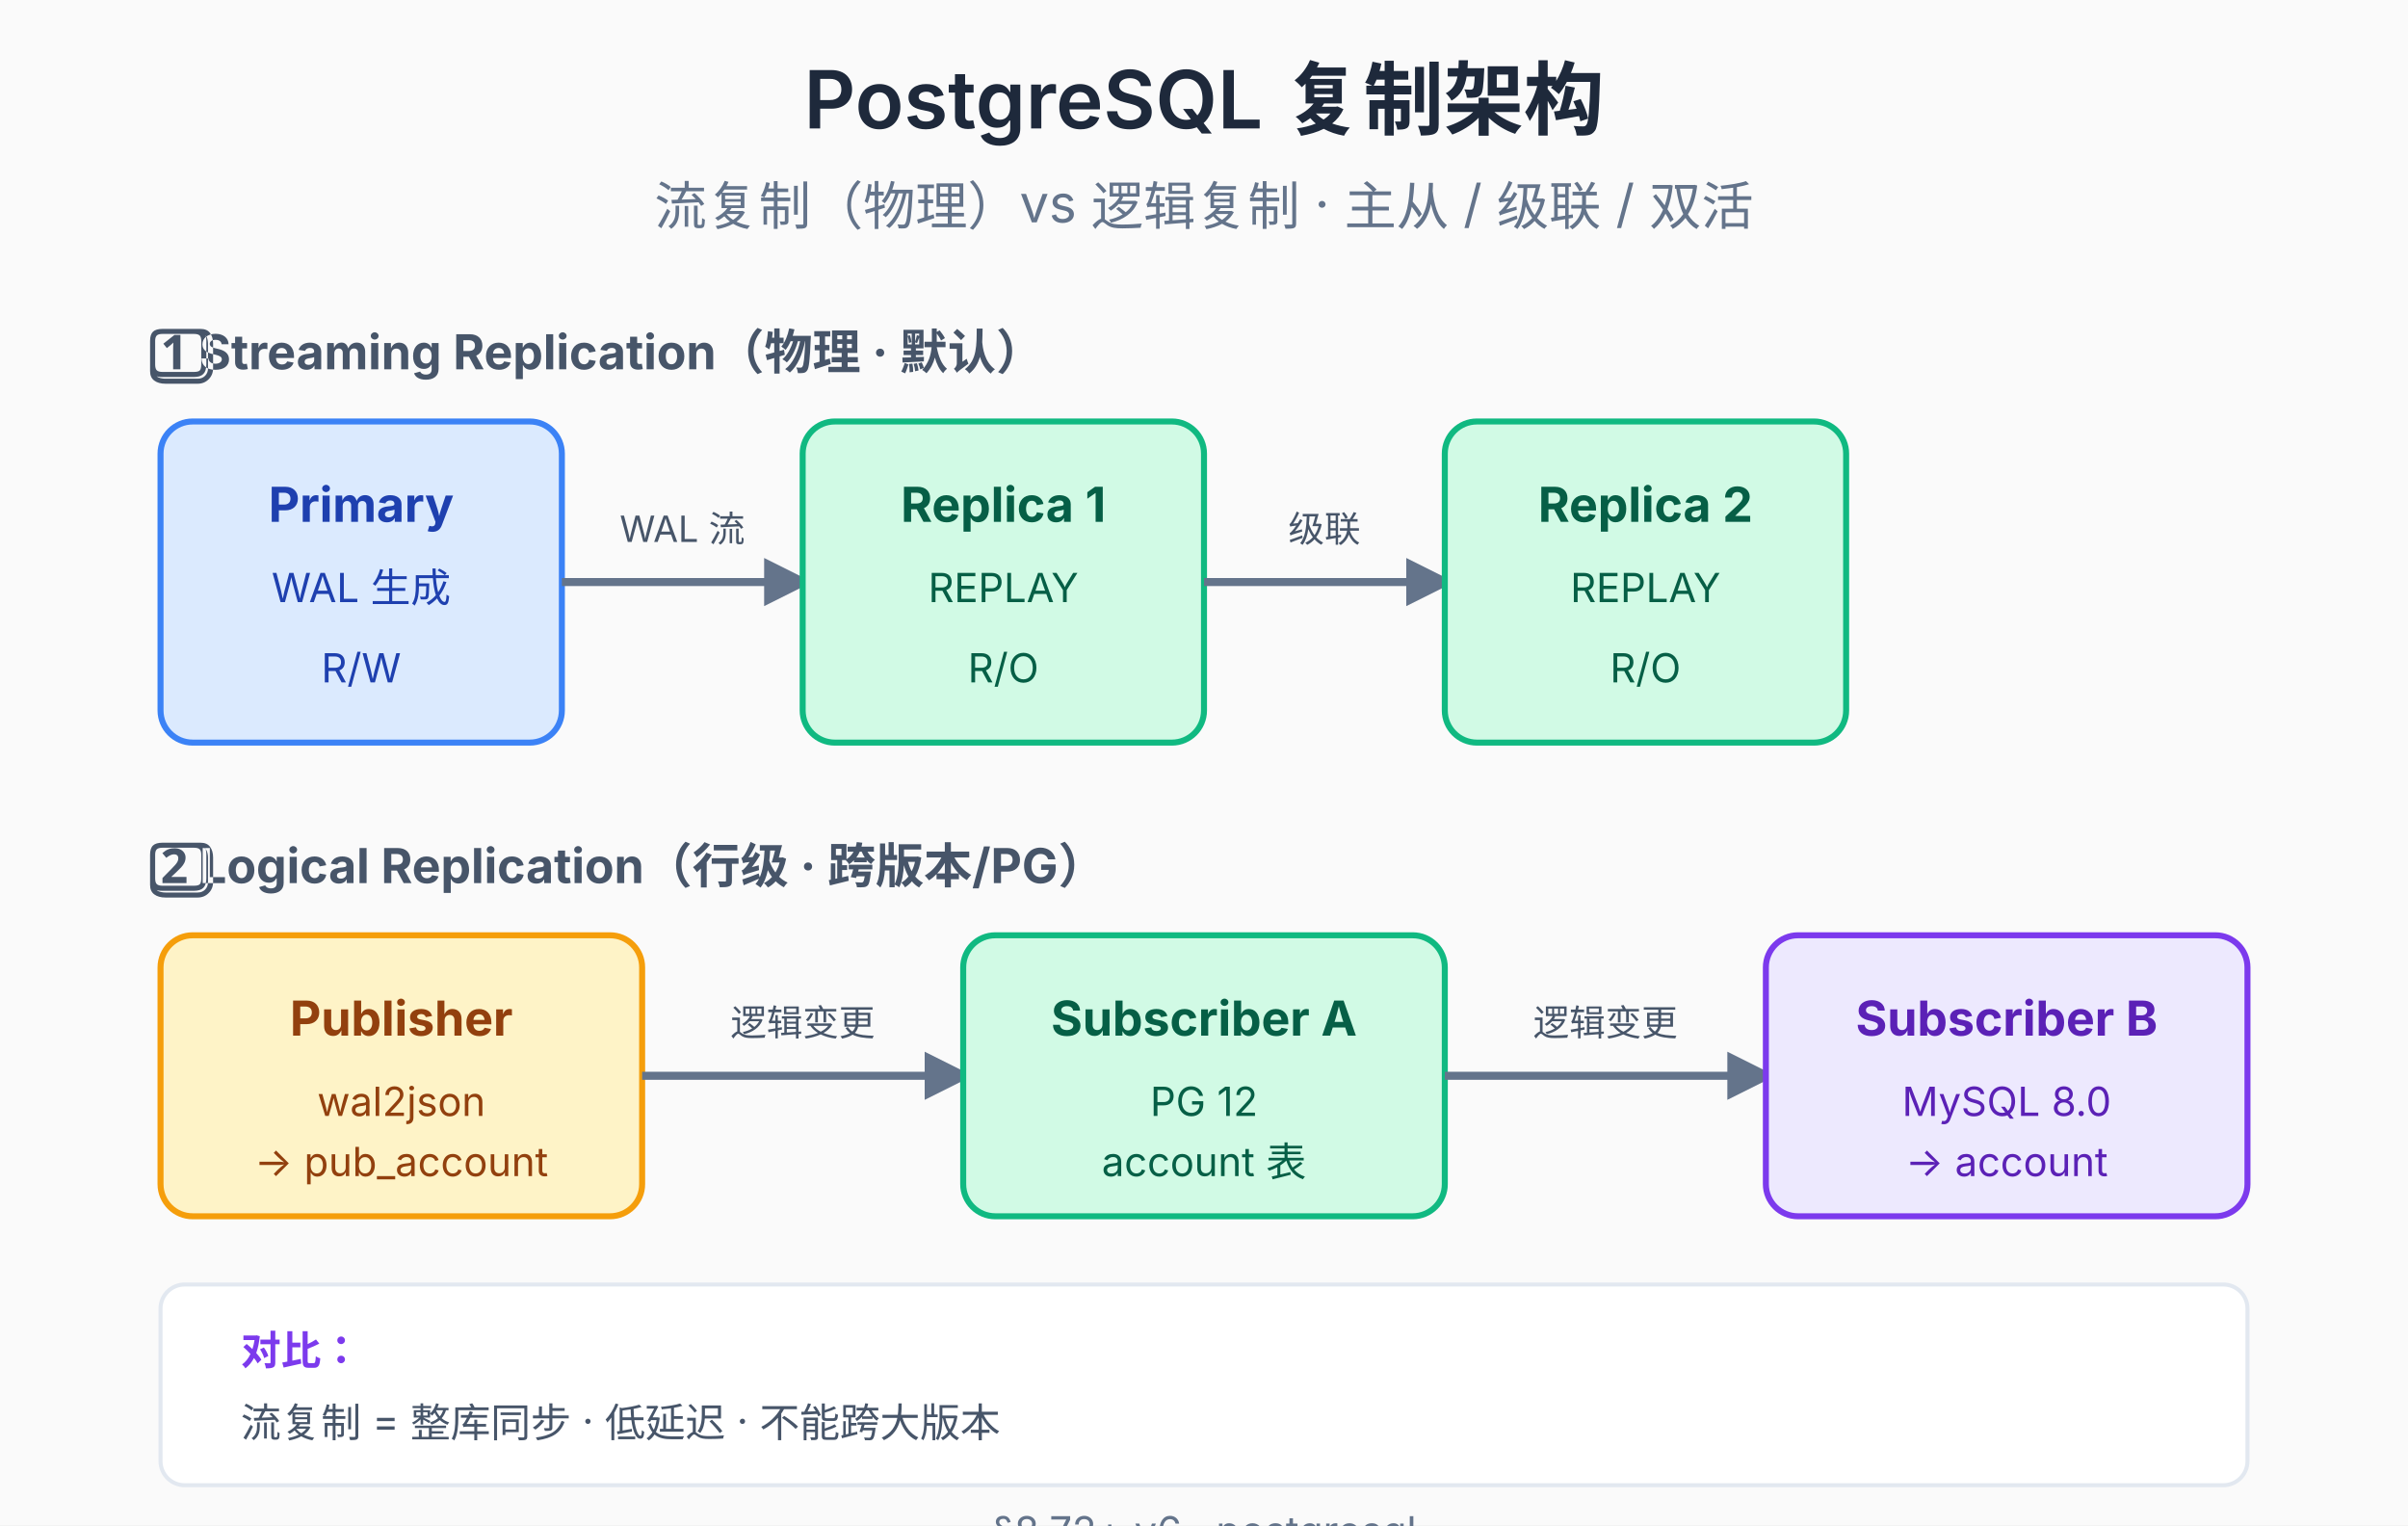
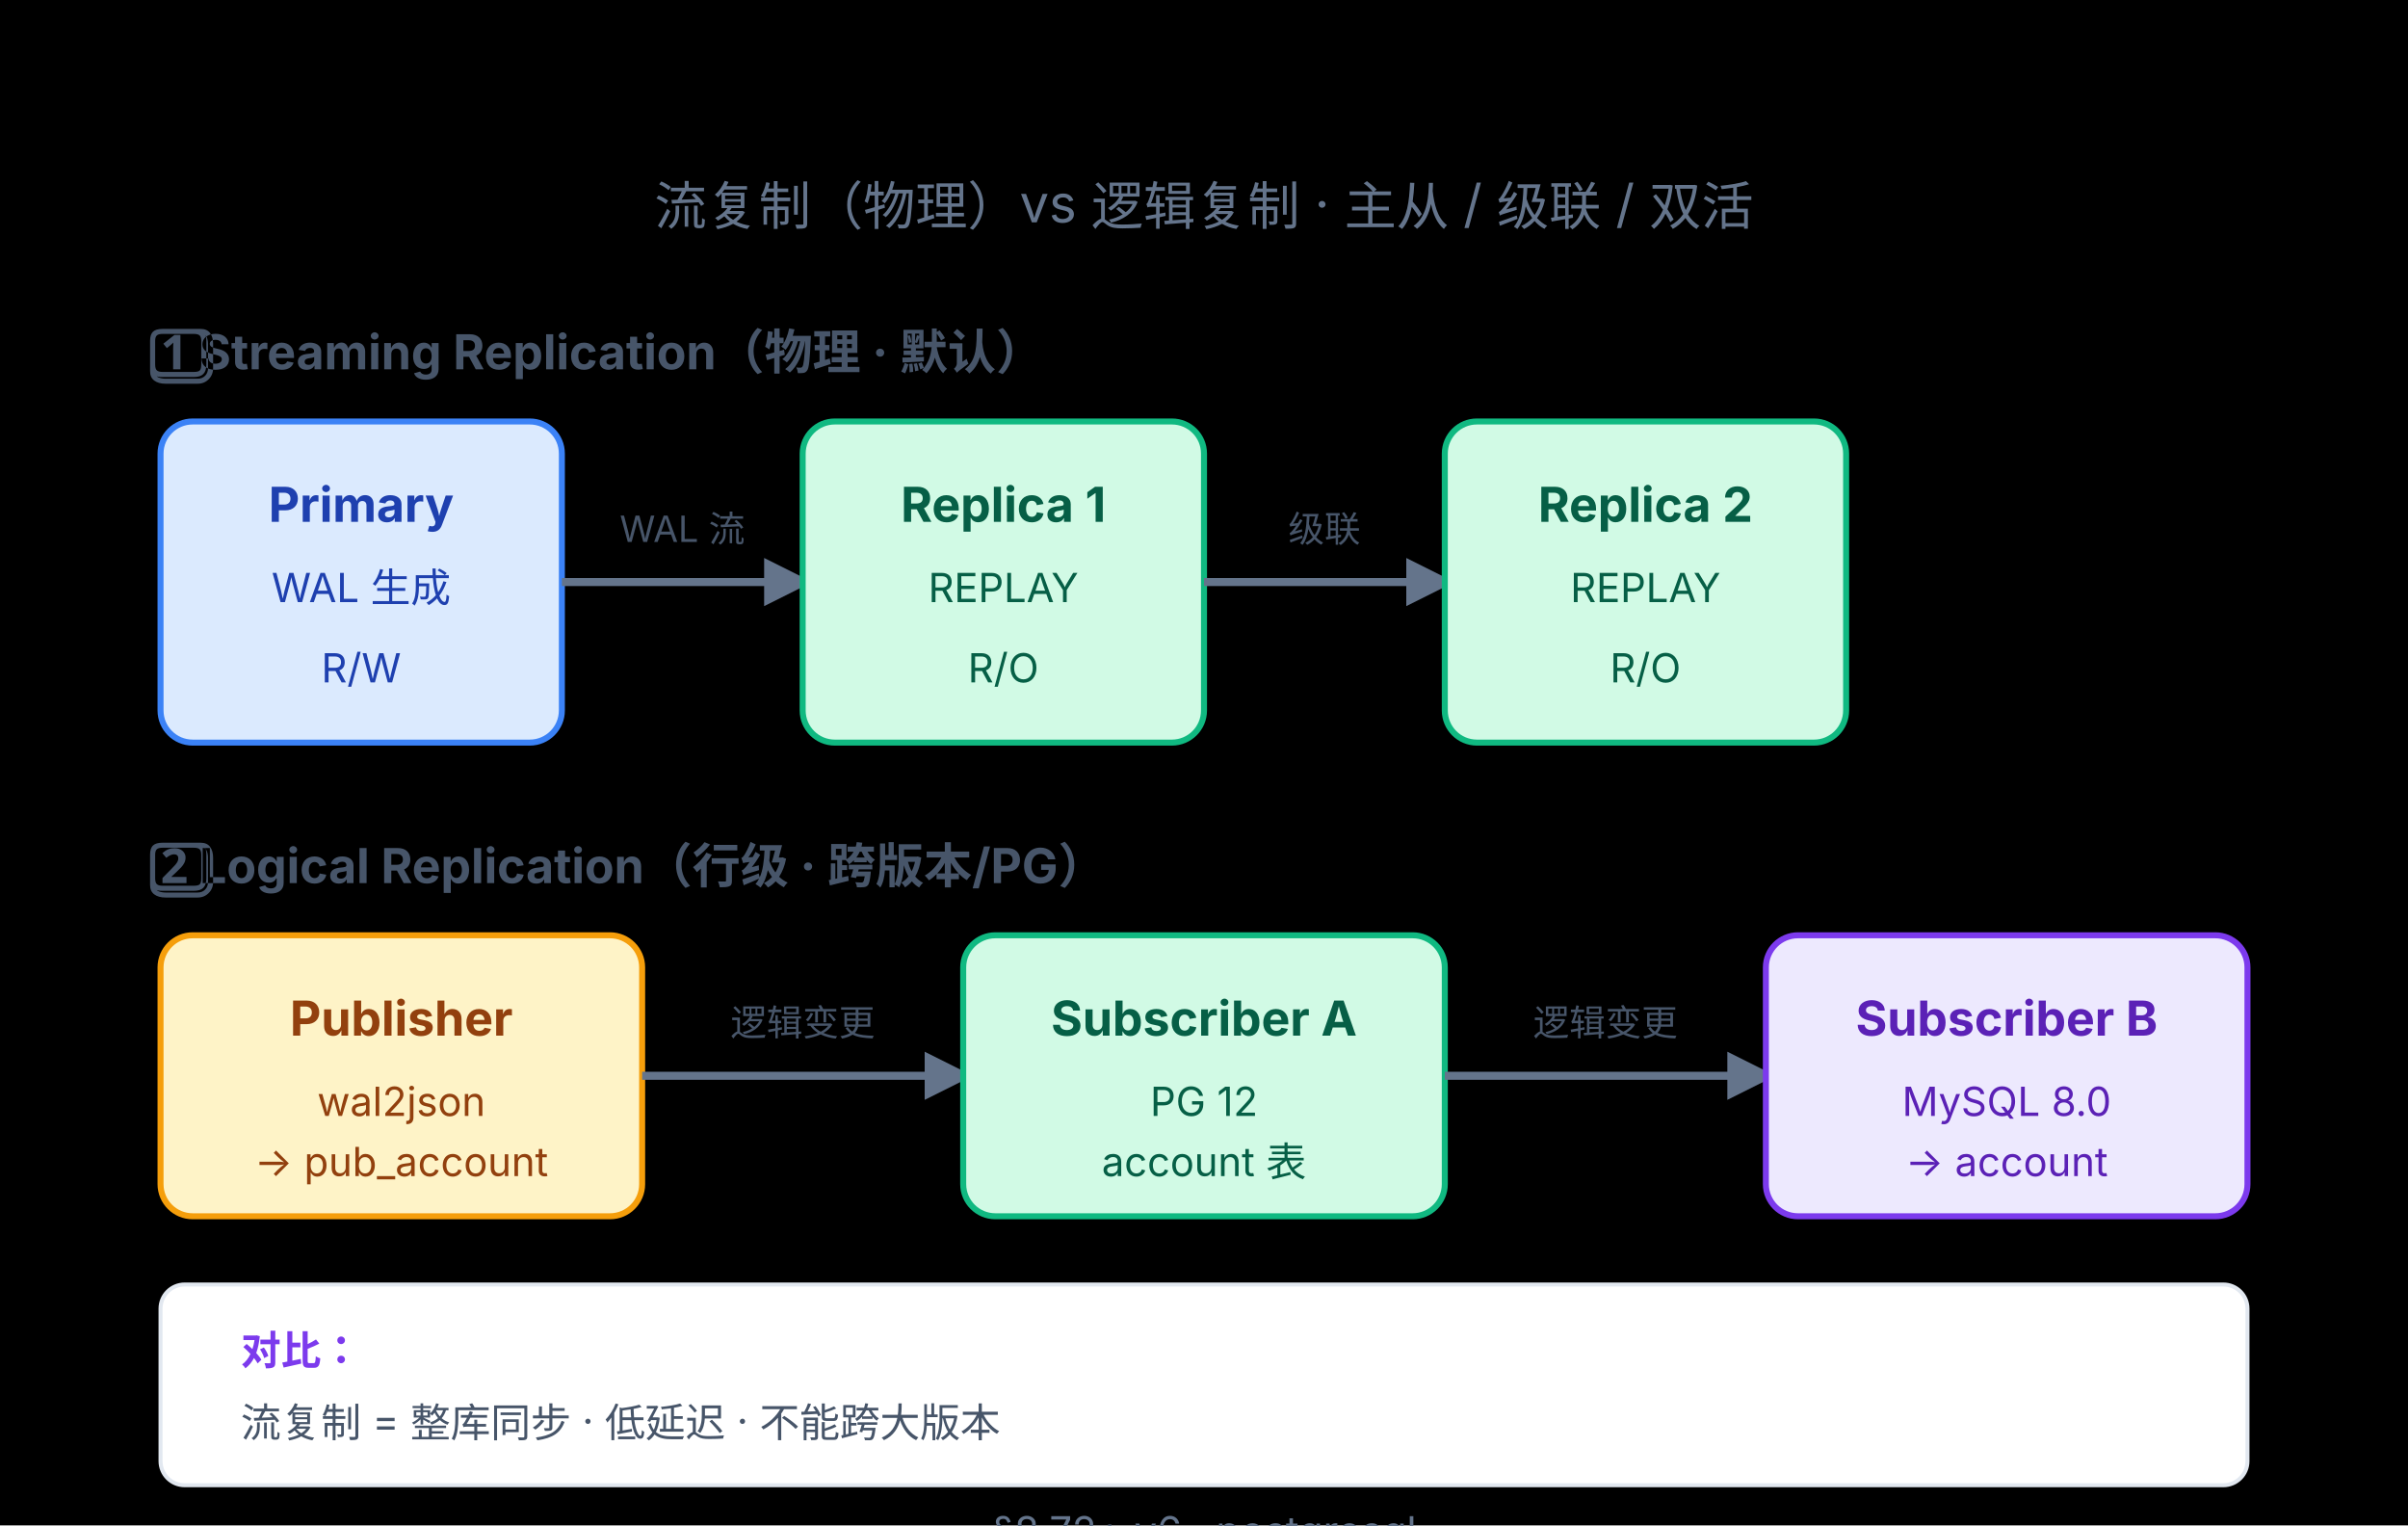
<svg xmlns="http://www.w3.org/2000/svg" viewBox="0 0 600 380" font-family="-apple-system,BlinkMacSystemFont,'PingFang SC',sans-serif">
  <defs>
    <marker id="arr" viewBox="0 0 10 10" refX="8" refY="5" markerWidth="6" markerHeight="6" orient="auto-start-reverse">
      <path d="M0,0 L10,5 L0,10 z" fill="#64748b" />
    </marker>
  </defs>
-   <rect width="600" height="380" fill="#fafafa" />
-   <text x="300" y="32" text-anchor="middle" font-size="20" font-weight="600" fill="#1e293b">PostgreSQL 复制架构</text>
+   <rect class="at-svg-bg" width="600" height="380" />
+   <text class="at-svg-title" x="300" y="32" text-anchor="middle" font-size="20" font-weight="600">PostgreSQL 复制架构</text>
  <text x="300" y="56" text-anchor="middle" font-size="13" fill="#64748b">流复制（物理）vs 逻辑复制 · 主从 / 级联 / 双活</text>
  <g>
    <text x="40" y="92" font-size="12" font-weight="700" fill="#475569">1️⃣ Streaming Replication（物理 · 默认）</text>
    <rect x="40" y="105" width="100" height="80" rx="8" fill="#dbeafe" stroke="#3b82f6" stroke-width="1.5" />
    <text x="90" y="130" text-anchor="middle" font-size="12" font-weight="700" fill="#1e40af">Primary</text>
    <text x="90" y="150" text-anchor="middle" font-size="10" fill="#1e40af">WAL 生成</text>
    <text x="90" y="170" text-anchor="middle" font-size="10" fill="#1e40af">R/W</text>
    <line x1="140" y1="145" x2="200" y2="145" stroke="#64748b" stroke-width="2" marker-end="url(#arr)" />
    <text x="170" y="135" text-anchor="middle" font-size="9" fill="#475569">WAL 流</text>
    <rect x="200" y="105" width="100" height="80" rx="8" fill="#d1fae5" stroke="#10b981" stroke-width="1.5" />
    <text x="250" y="130" text-anchor="middle" font-size="12" font-weight="700" fill="#065f46">Replica 1</text>
    <text x="250" y="150" text-anchor="middle" font-size="10" fill="#065f46">REPLAY</text>
    <text x="250" y="170" text-anchor="middle" font-size="10" fill="#065f46">R/O</text>
    <line x1="300" y1="145" x2="360" y2="145" stroke="#64748b" stroke-width="2" marker-end="url(#arr)" />
    <text x="330" y="135" text-anchor="middle" font-size="9" fill="#475569">级联</text>
    <rect x="360" y="105" width="100" height="80" rx="8" fill="#d1fae5" stroke="#10b981" stroke-width="1.5" />
    <text x="410" y="130" text-anchor="middle" font-size="12" font-weight="700" fill="#065f46">Replica 2</text>
    <text x="410" y="150" text-anchor="middle" font-size="10" fill="#065f46">REPLAY</text>
    <text x="410" y="170" text-anchor="middle" font-size="10" fill="#065f46">R/O</text>
  </g>
  <g>
    <text x="40" y="220" font-size="12" font-weight="700" fill="#475569">2️⃣ Logical Replication（行级 · 跨版本/PG）</text>
    <rect x="40" y="233" width="120" height="70" rx="8" fill="#fef3c7" stroke="#f59e0b" stroke-width="1.5" />
    <text x="100" y="258" text-anchor="middle" font-size="12" font-weight="700" fill="#92400e">Publisher</text>
    <text x="100" y="278" text-anchor="middle" font-size="10" fill="#92400e">wal2json</text>
    <text x="100" y="293" text-anchor="middle" font-size="10" fill="#92400e">→ pub_account</text>
    <line x1="160" y1="268" x2="240" y2="268" stroke="#64748b" stroke-width="2" marker-end="url(#arr)" />
    <text x="200" y="258" text-anchor="middle" font-size="9" fill="#475569">逻辑变更</text>
    <rect x="240" y="233" width="120" height="70" rx="8" fill="#d1fae5" stroke="#10b981" stroke-width="1.5" />
    <text x="300" y="258" text-anchor="middle" font-size="12" font-weight="700" fill="#065f46">Subscriber A</text>
    <text x="300" y="278" text-anchor="middle" font-size="10" fill="#065f46">PG 12</text>
    <text x="300" y="293" text-anchor="middle" font-size="10" fill="#065f46">account 表</text>
    <line x1="360" y1="268" x2="440" y2="268" stroke="#64748b" stroke-width="2" marker-end="url(#arr)" />
    <text x="400" y="258" text-anchor="middle" font-size="9" fill="#475569">逻辑变更</text>
    <rect x="440" y="233" width="120" height="70" rx="8" fill="#ede9fe" stroke="#7c3aed" stroke-width="1.5" />
    <text x="500" y="258" text-anchor="middle" font-size="12" font-weight="700" fill="#5b21b6">Subscriber B</text>
    <text x="500" y="278" text-anchor="middle" font-size="10" fill="#5b21b6">MySQL 8.0</text>
    <text x="500" y="293" text-anchor="middle" font-size="10" fill="#5b21b6">→ account</text>
  </g>
  <g>
    <rect x="40" y="320" width="520" height="50" rx="6" fill="#fff" stroke="#e2e8f0" />
    <text x="60" y="340" font-size="10" font-weight="700" fill="#7c3aed">对比：</text>
    <text x="60" y="358" font-size="10" fill="#475569">
      <tspan>流复制 = 整库同步 · 低延迟 · 不能跨大版本</tspan>
    </text>
  </g>
  <text x="300" y="385" text-anchor="middle" font-size="10" fill="#64748b">§8.72+ v6 · postgresql</text>
</svg>
